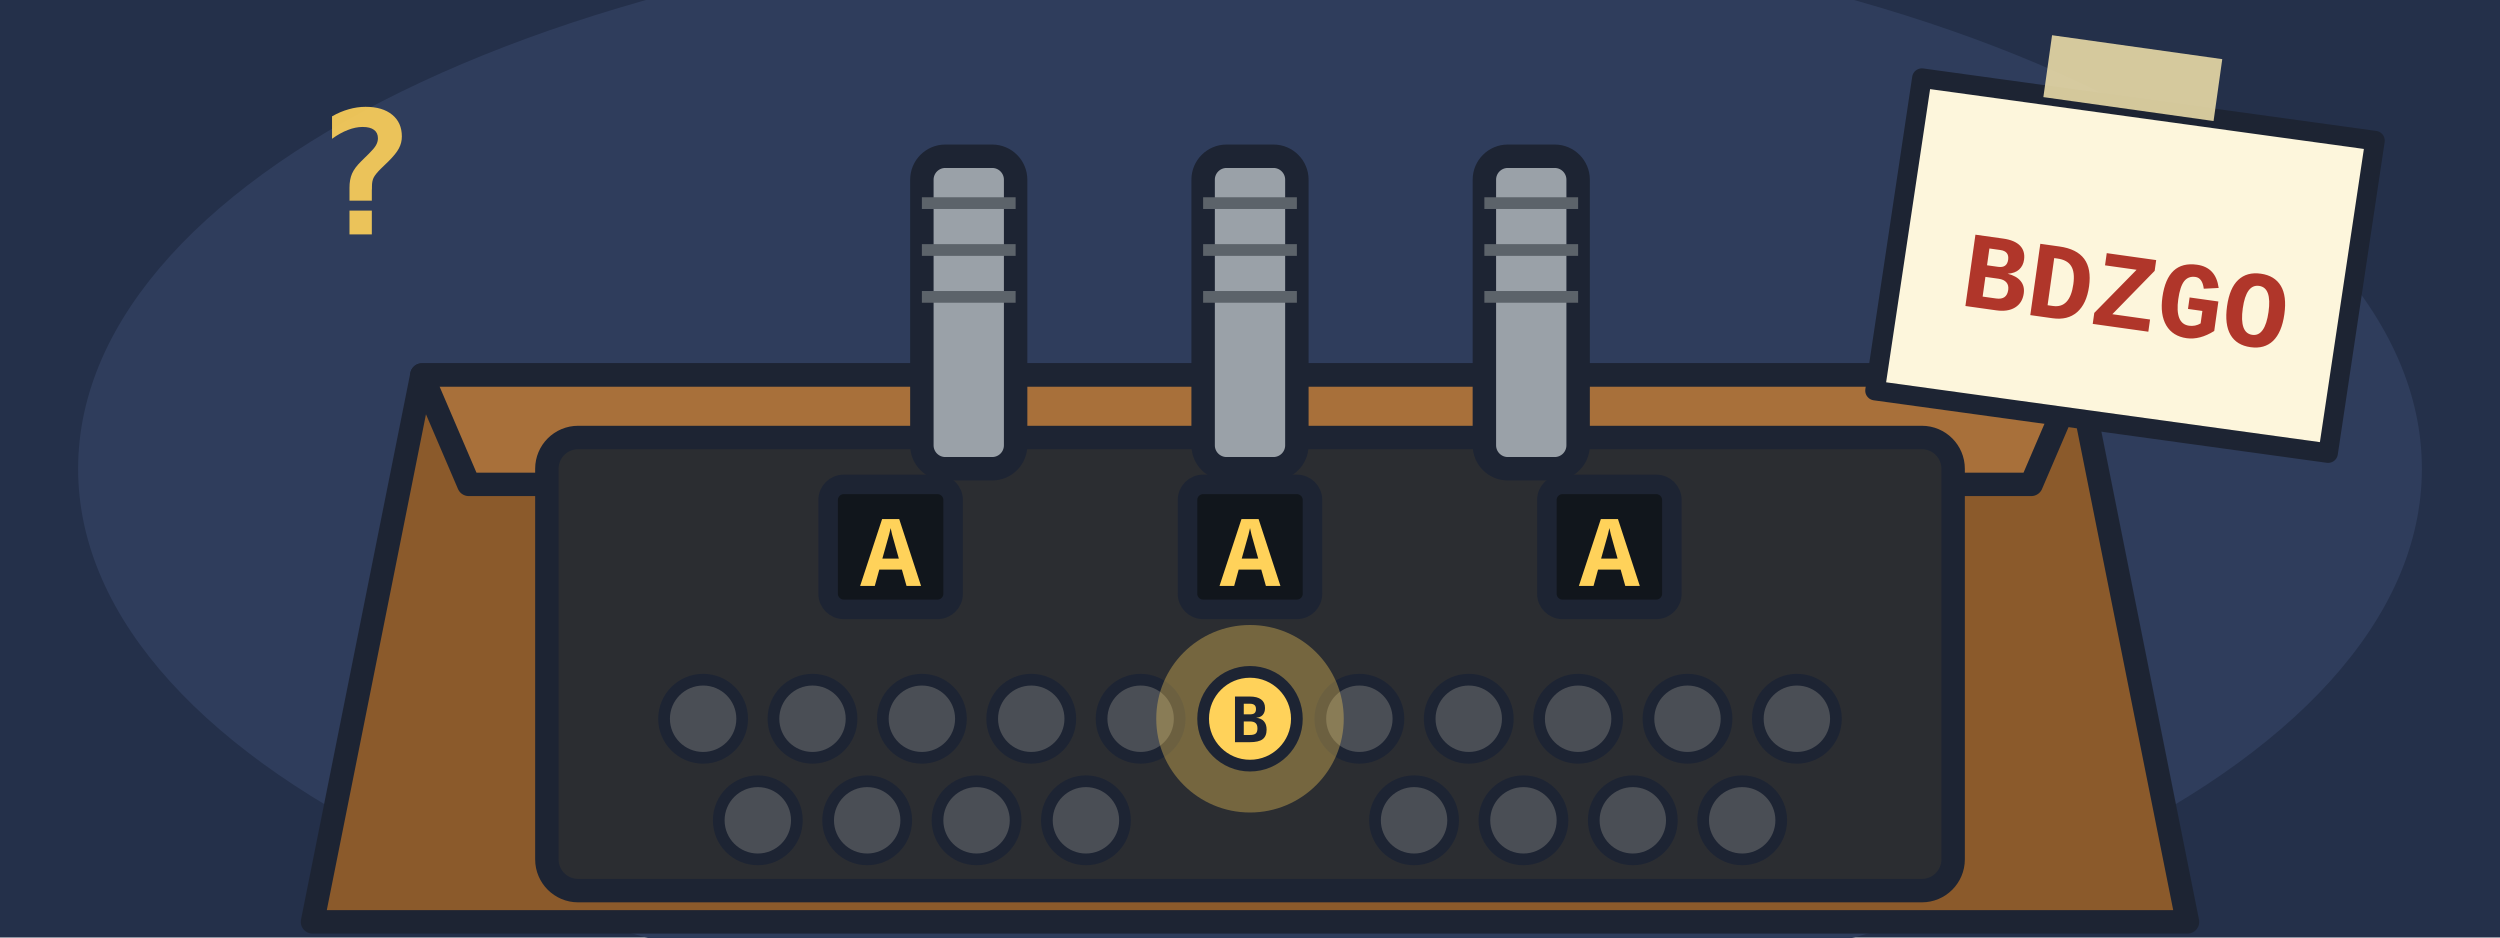
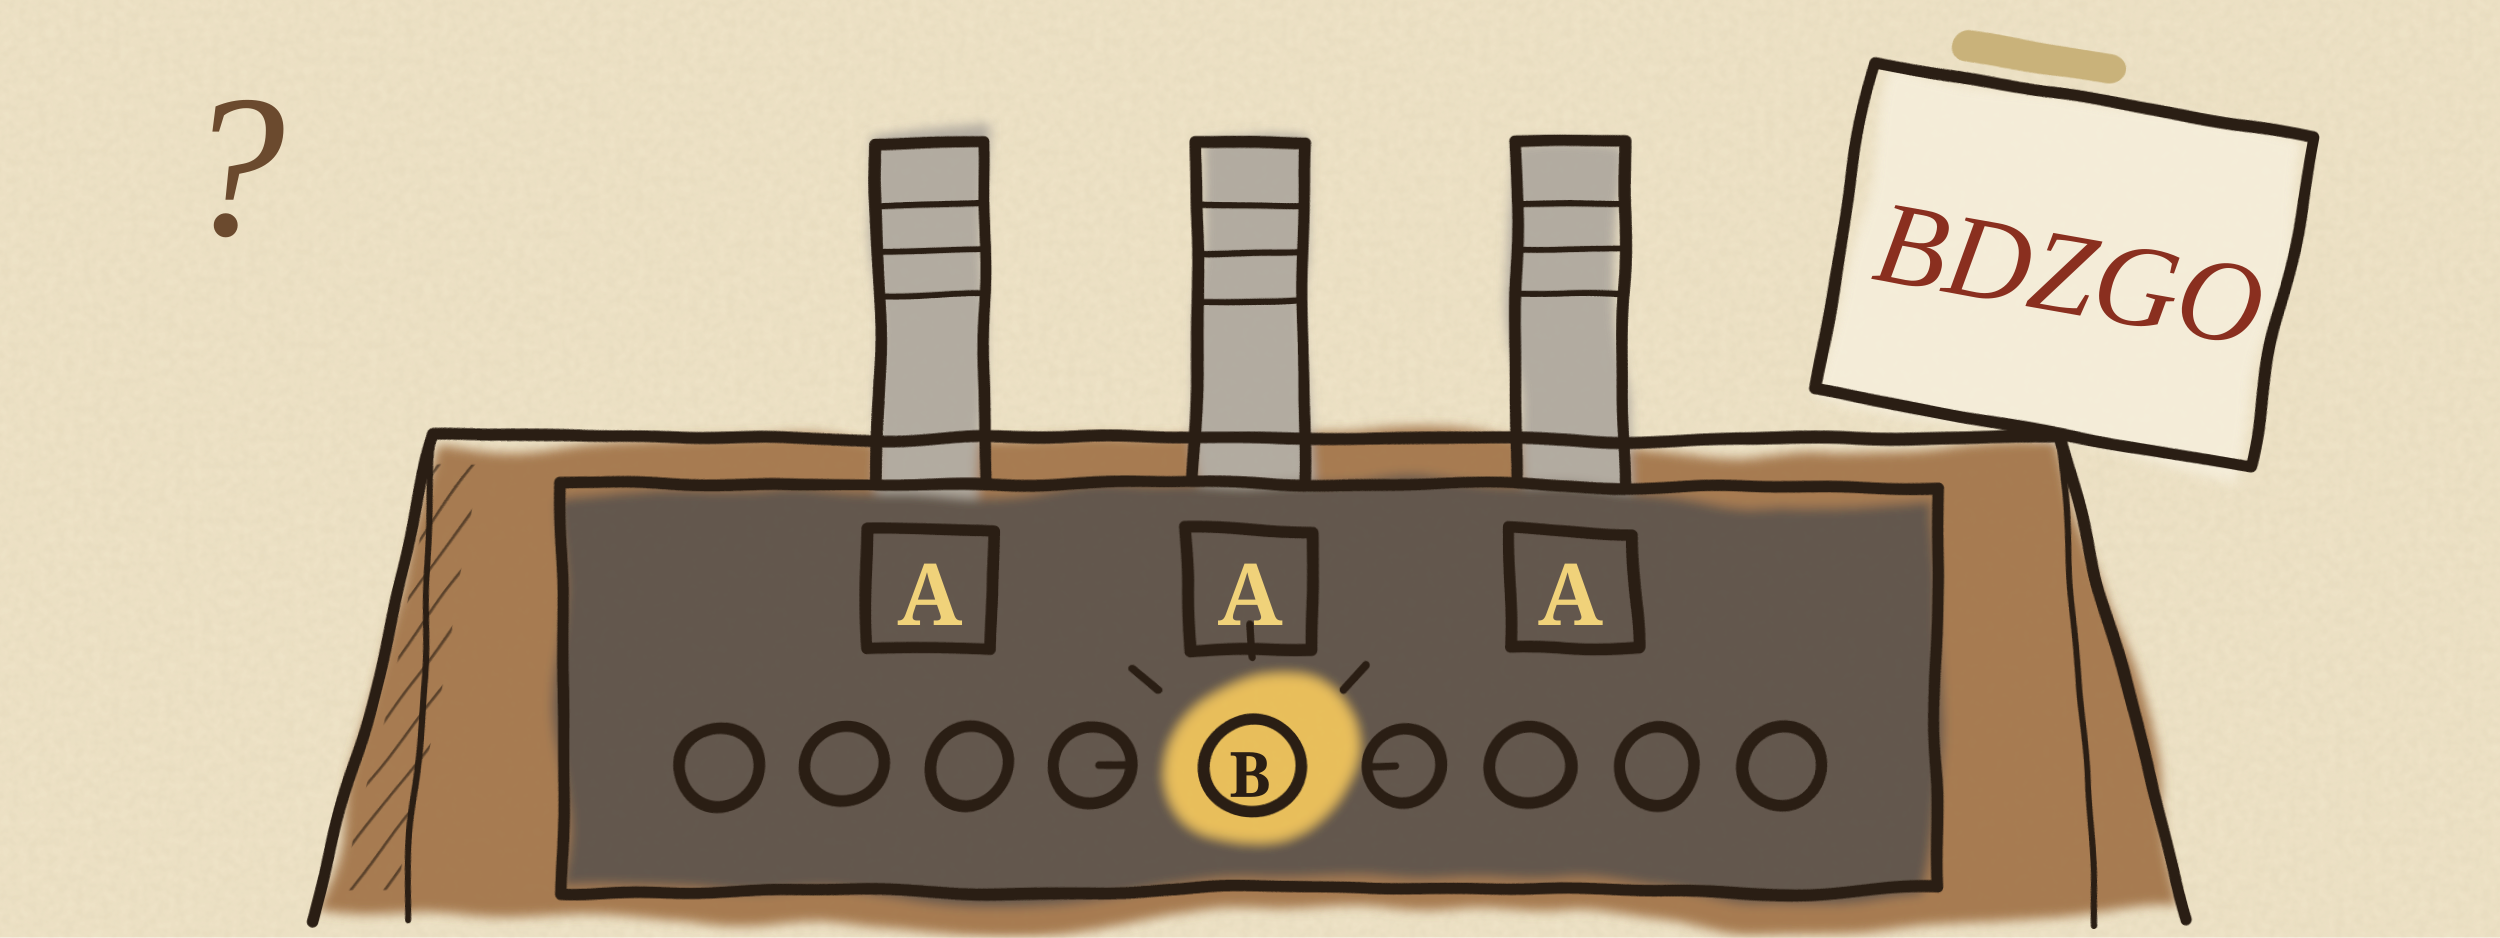
<svg xmlns="http://www.w3.org/2000/svg" viewBox="0 0 320 120" width="640" height="240" role="img">
-   <rect width="320" height="120" fill="#24304a" />
-   <ellipse cx="160" cy="60" rx="150" ry="70" fill="#2f3d5c" />
-   <g stroke="#1d2433" stroke-width="3" stroke-linejoin="round" stroke-linecap="round">
-     <path d="M40 118l14-70h212l14 70z" fill="#8b5a2b" />
-     <path d="M54 48h212l-6 14H60z" fill="#a8703a" />
-     <rect x="70" y="56" width="180" height="58" rx="4" fill="#2b2d31" />
-     <rect x="118" y="20" width="12" height="40" rx="3" fill="#9aa1a8" />
-     <rect x="154" y="20" width="12" height="40" rx="3" fill="#9aa1a8" />
-     <rect x="190" y="20" width="12" height="40" rx="3" fill="#9aa1a8" />
+   <defs>
+     <filter id="ink" x="-5%" y="-5%" width="110%" height="110%">
+       <feTurbulence type="fractalNoise" baseFrequency="0.04" numOctaves="2" seed="5" result="n" />
+       <feDisplacementMap in="SourceGraphic" in2="n" scale="2.4" xChannelSelector="R" yChannelSelector="G" />
+     </filter>
+     <filter id="wash" x="-10%" y="-10%" width="120%" height="120%">
+       <feTurbulence type="fractalNoise" baseFrequency="0.02" numOctaves="3" seed="9" result="n" />
+       <feDisplacementMap in="SourceGraphic" in2="n" scale="10" xChannelSelector="R" yChannelSelector="G" result="d" />
+       <feGaussianBlur in="d" stdDeviation="0.7" />
+     </filter>
+     <filter id="paper">
+       <feTurbulence type="fractalNoise" baseFrequency="0.85" numOctaves="2" seed="2" />
+       <feColorMatrix values="0 0 0 0 .42  0 0 0 0 .32  0 0 0 0 .18  0 0 0 .12 0" />
+     </filter>
+     <filter id="mlha">
+       <feGaussianBlur stdDeviation="3.2" />
+     </filter>
+     <pattern id="sraf" width="3.4" height="3.4" patternUnits="userSpaceOnUse" patternTransform="rotate(38)">
+       <path d="M0 0v3.4" stroke="#2a1e14" stroke-width=".7" opacity=".6" />
+     </pattern>
+     <pattern id="sraf2" width="3.4" height="3.4" patternUnits="userSpaceOnUse" patternTransform="rotate(-50)">
+       <path d="M0 0v3.4" stroke="#2a1e14" stroke-width=".6" opacity=".45" />
+     </pattern>
+   </defs>
+   <rect width="320" height="120" fill="#efe4c8" />
+   <rect width="320" height="120" filter="url(#paper)" />
+   <g filter="url(#wash)" opacity="0.85">
+     <path d="M40 118l16-62h208l16 62z" fill="#9b6a3c" />
+     <rect x="72" y="62" width="176" height="52" fill="#4b4038" />
+     <rect x="112" y="18" width="14" height="44" fill="#a8a29a" />
+     <rect x="153" y="18" width="14" height="44" fill="#a8a29a" />
+     <rect x="194" y="18" width="14" height="44" fill="#a8a29a" />
+     <circle cx="160" cy="98" r="11" fill="#e7b84a" />
+     <path d="M240 8l56 10-8 42-56-10z" fill="#f6efdc" />
  </g>
-   <g stroke="#5c636a" stroke-width="1.5">
-     <path d="M118 26h12M118 32h12M118 38h12M154 26h12M154 32h12M154 38h12M190 26h12M190 32h12M190 38h12" />
+   <g filter="url(#ink)" fill="none" stroke="#2a1e14" stroke-width="1.5" stroke-linecap="round" stroke-linejoin="round">
+     <path d="M40 118l16-62h208l16 62" />
+     <path d="M56 56h208" />
+     <rect x="72" y="62" width="176" height="52" />
+     <rect x="112" y="18" width="14" height="44" />
+     <rect x="153" y="18" width="14" height="44" />
+     <rect x="194" y="18" width="14" height="44" />
+     <path d="M112 26h14M112 32h14M112 38h14M153 26h14M153 32h14M153 38h14M194 26h14M194 32h14M194 38h14" stroke-width=".8" />
+     <rect x="111" y="68" width="16" height="15" />
+     <rect x="152" y="68" width="16" height="15" />
+     <rect x="193" y="68" width="16" height="15" />
+     <circle cx="92" cy="98" r="5" />
+     <circle cx="108" cy="98" r="5" />
+     <circle cx="124" cy="98" r="5" />
+     <circle cx="140" cy="98" r="5" />
+     <circle cx="180" cy="98" r="5" />
+     <circle cx="196" cy="98" r="5" />
+     <circle cx="212" cy="98" r="5" />
+     <circle cx="228" cy="98" r="5" />
+     <circle cx="160" cy="98" r="6" />
+     <path d="M160 84v-4M172 88l3-3M148 88l-3-3M175 98h4M145 98h-4" stroke-width="1" />
+     <path d="M240 8l56 10-8 42-56-10z" />
+     <path d="M252 6l18 3" stroke-width="4" stroke="#c9b27a" />
+     <path d="M56 56l-4 62M264 56l4 62" stroke-width=".8" />
  </g>
-   <g stroke="#1d2433" stroke-linejoin="round" stroke-linecap="round" stroke-width="2.5">
-     <rect x="106" y="62" width="16" height="16" rx="2" fill="#11161c" />
-     <rect x="152" y="62" width="16" height="16" rx="2" fill="#11161c" />
-     <rect x="198" y="62" width="16" height="16" rx="2" fill="#11161c" />
-   </g>
-   <g font-family="Consolas,'Courier New',monospace" font-weight="700" font-size="13" fill="#ffd25a" text-anchor="middle">
-     <text x="114" y="75">A</text>
-     <text x="160" y="75">A</text>
-     <text x="206" y="75">A</text>
-   </g>
-   <g fill="#4a4e55" stroke="#1d2433" stroke-width="1.5">
-     <circle cx="90" cy="92" r="5" />
-     <circle cx="104" cy="92" r="5" />
-     <circle cx="118" cy="92" r="5" />
-     <circle cx="132" cy="92" r="5" />
-     <circle cx="146" cy="92" r="5" />
-     <circle cx="174" cy="92" r="5" />
-     <circle cx="188" cy="92" r="5" />
-     <circle cx="202" cy="92" r="5" />
-     <circle cx="216" cy="92" r="5" />
-     <circle cx="230" cy="92" r="5" />
-     <circle cx="97" cy="105" r="5" />
-     <circle cx="111" cy="105" r="5" />
-     <circle cx="125" cy="105" r="5" />
-     <circle cx="139" cy="105" r="5" />
-     <circle cx="181" cy="105" r="5" />
-     <circle cx="195" cy="105" r="5" />
-     <circle cx="209" cy="105" r="5" />
-     <circle cx="223" cy="105" r="5" />
-   </g>
-   <circle cx="160" cy="92" r="12" fill="#ffd25a" opacity=".35" />
-   <circle cx="160" cy="92" r="6" fill="#ffd25a" stroke="#1d2433" stroke-width="1.5" />
-   <text x="160" y="95" text-anchor="middle" font-family="Consolas,monospace" font-weight="700" font-size="8" fill="#1d2433">B</text>
-   <g stroke="#1d2433" stroke-linejoin="round" stroke-linecap="round" stroke-width="2.5">
-     <path d="M246 10l58 8-6 40-58-8z" fill="#fdf6dc" />
-   </g>
-   <rect x="262" y="6" width="22" height="8" fill="#e8d9a6" opacity=".9" transform="rotate(8 273 10)" />
-   <text x="272" y="42" text-anchor="middle" font-family="Consolas,'Courier New',monospace" font-weight="700" font-size="14" fill="#b0362a" transform="rotate(8 272 38)">BDZGO</text>
-   <text x="40" y="30" font-family="Consolas,monospace" font-weight="700" font-size="22" fill="#ffd25a" opacity=".9">?</text>
+   <path d="M44 114l12-54h6l-11 54z" fill="url(#sraf)" filter="url(#ink)" />
+   <text x="119" y="80" text-anchor="middle" font-family="Georgia,serif" font-style="normal" font-weight="700" font-size="11" fill="#f0d27a">A</text>
+   <text x="160" y="80" text-anchor="middle" font-family="Georgia,serif" font-style="normal" font-weight="700" font-size="11" fill="#f0d27a">A</text>
+   <text x="201" y="80" text-anchor="middle" font-family="Georgia,serif" font-style="normal" font-weight="700" font-size="11" fill="#f0d27a">A</text>
+   <text x="160" y="102" text-anchor="middle" font-family="Georgia,serif" font-style="normal" font-weight="700" font-size="8" fill="#2a1e14">B</text>
+   <text x="264" y="40" text-anchor="middle" font-family="Georgia,'Times New Roman',serif" font-style="italic" font-weight="400" font-size="15" fill="#8a2f1f" transform="rotate(10 264 40)">BDZGO</text>
+   <text x="30" y="30" text-anchor="middle" font-family="Georgia,'Times New Roman',serif" font-style="italic" font-weight="400" font-size="26" fill="#6b4a2e">?</text>
</svg>
